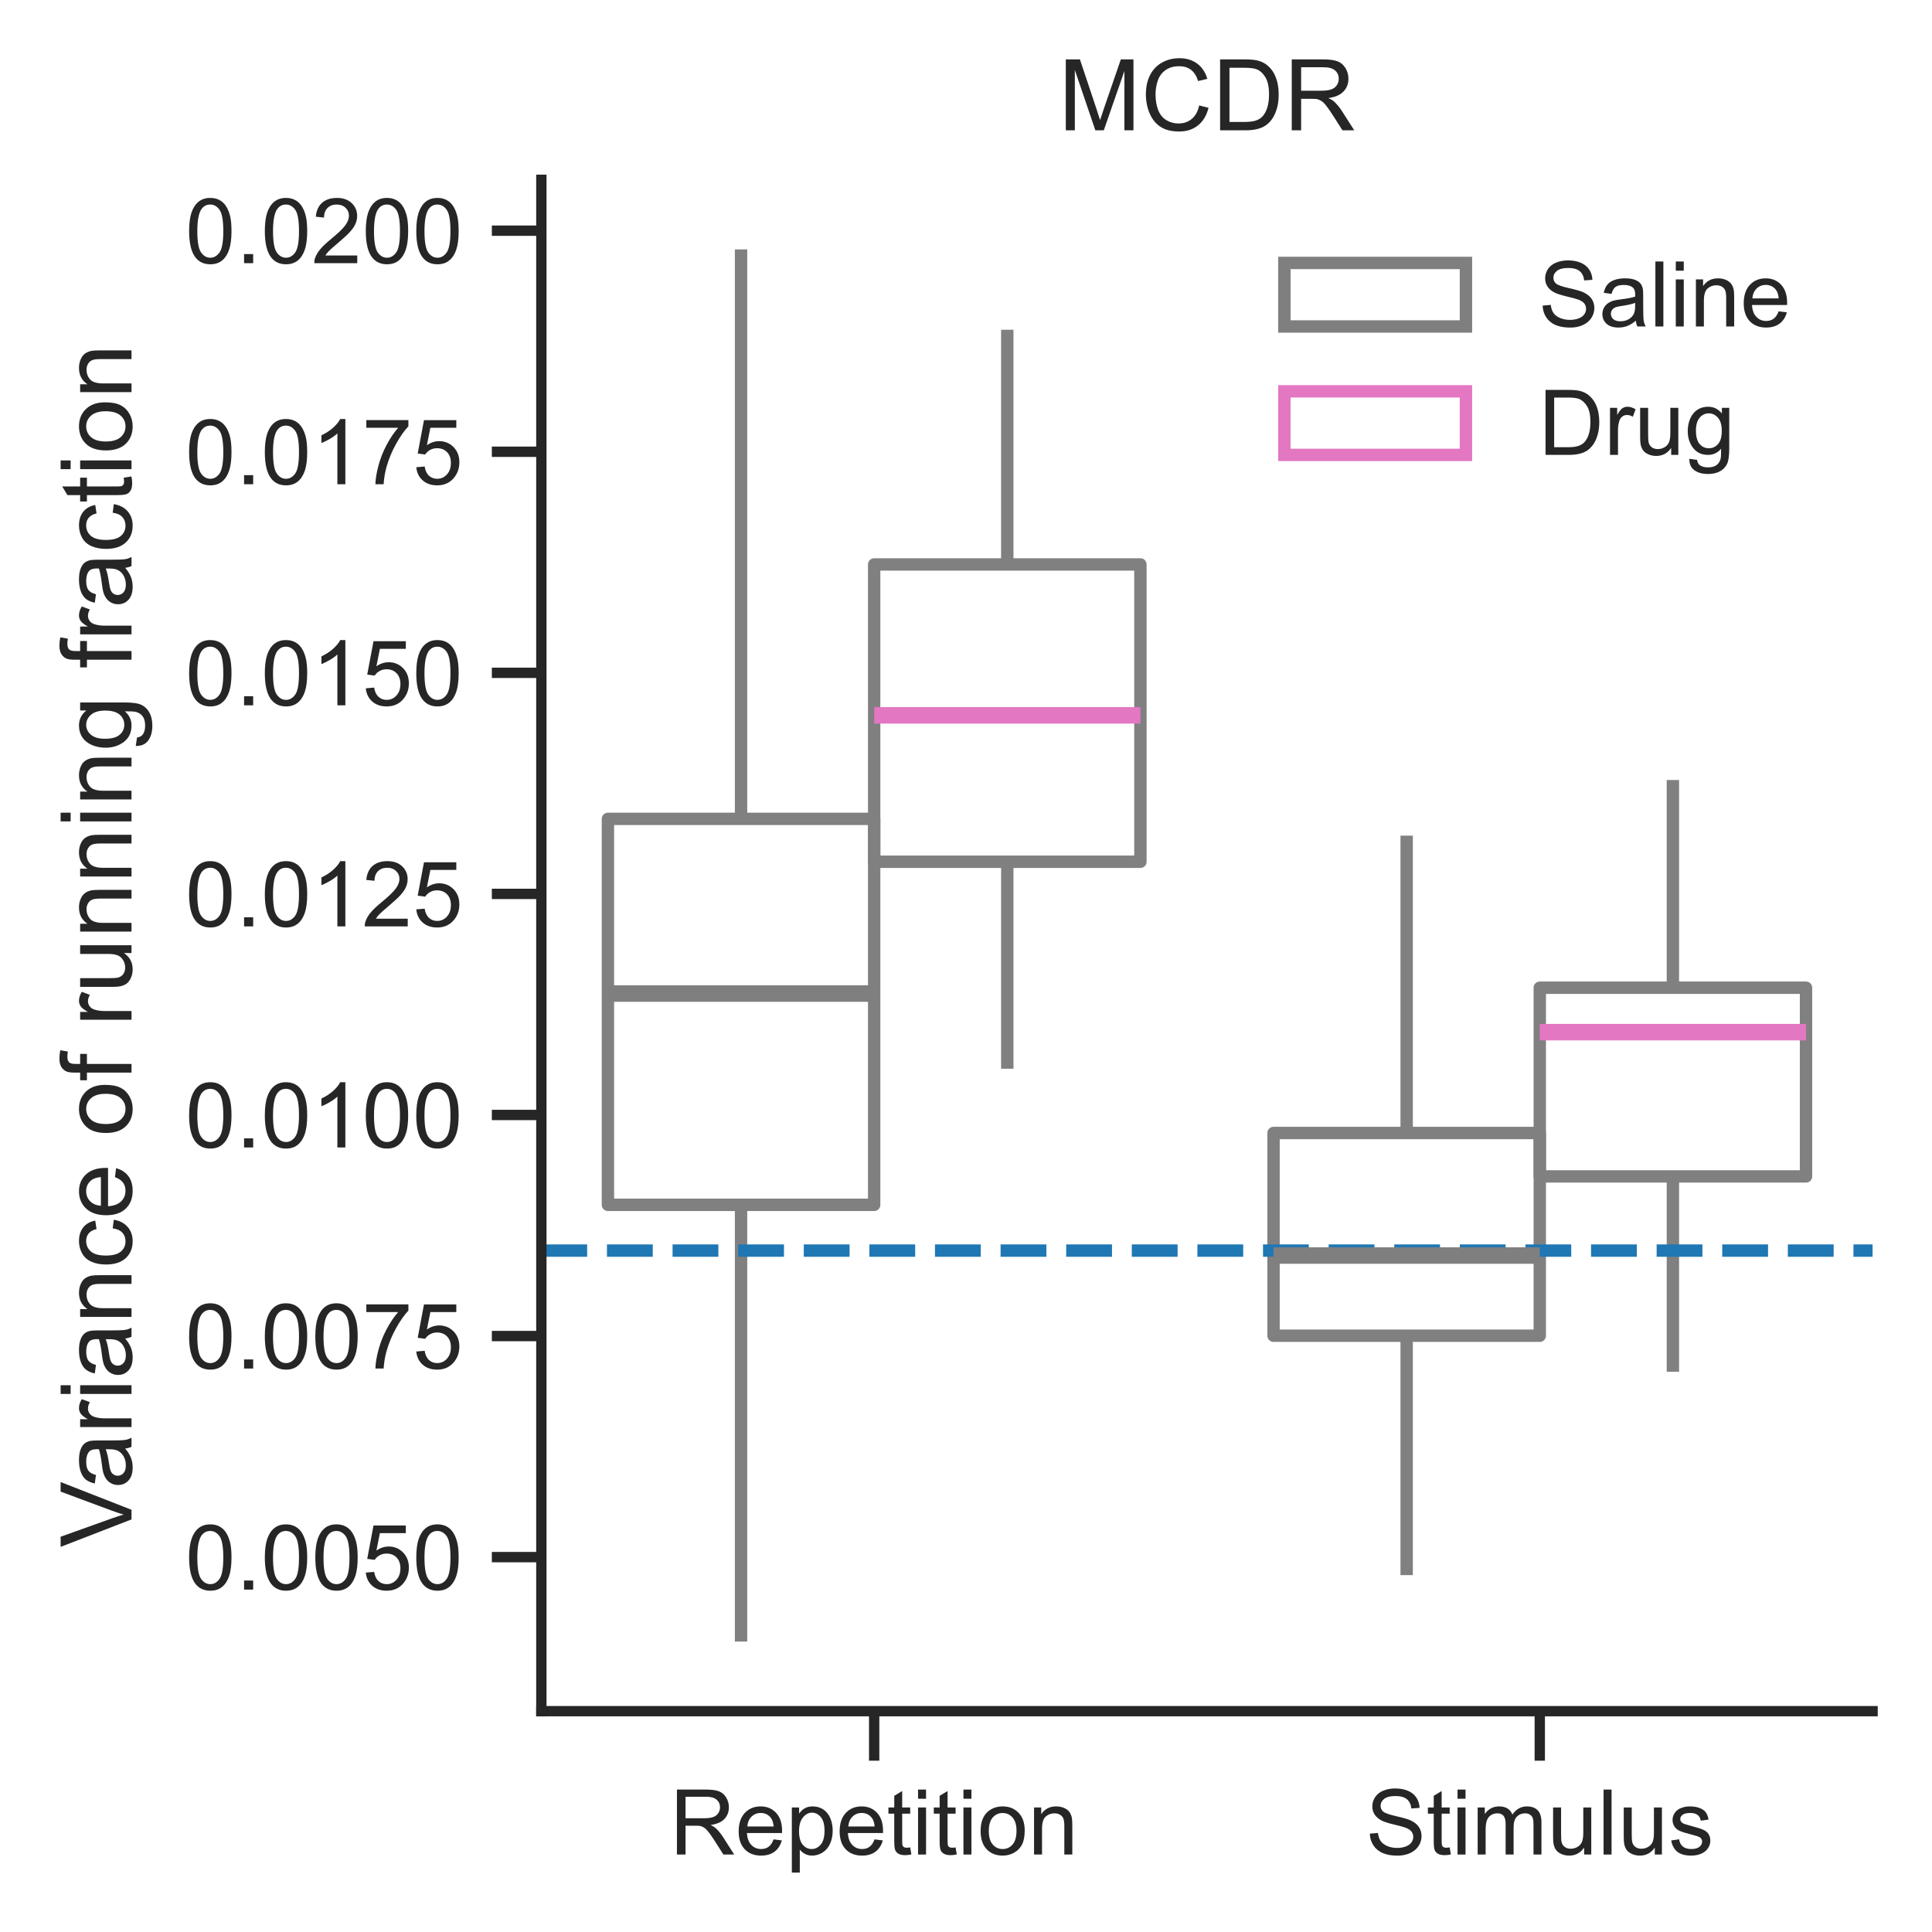
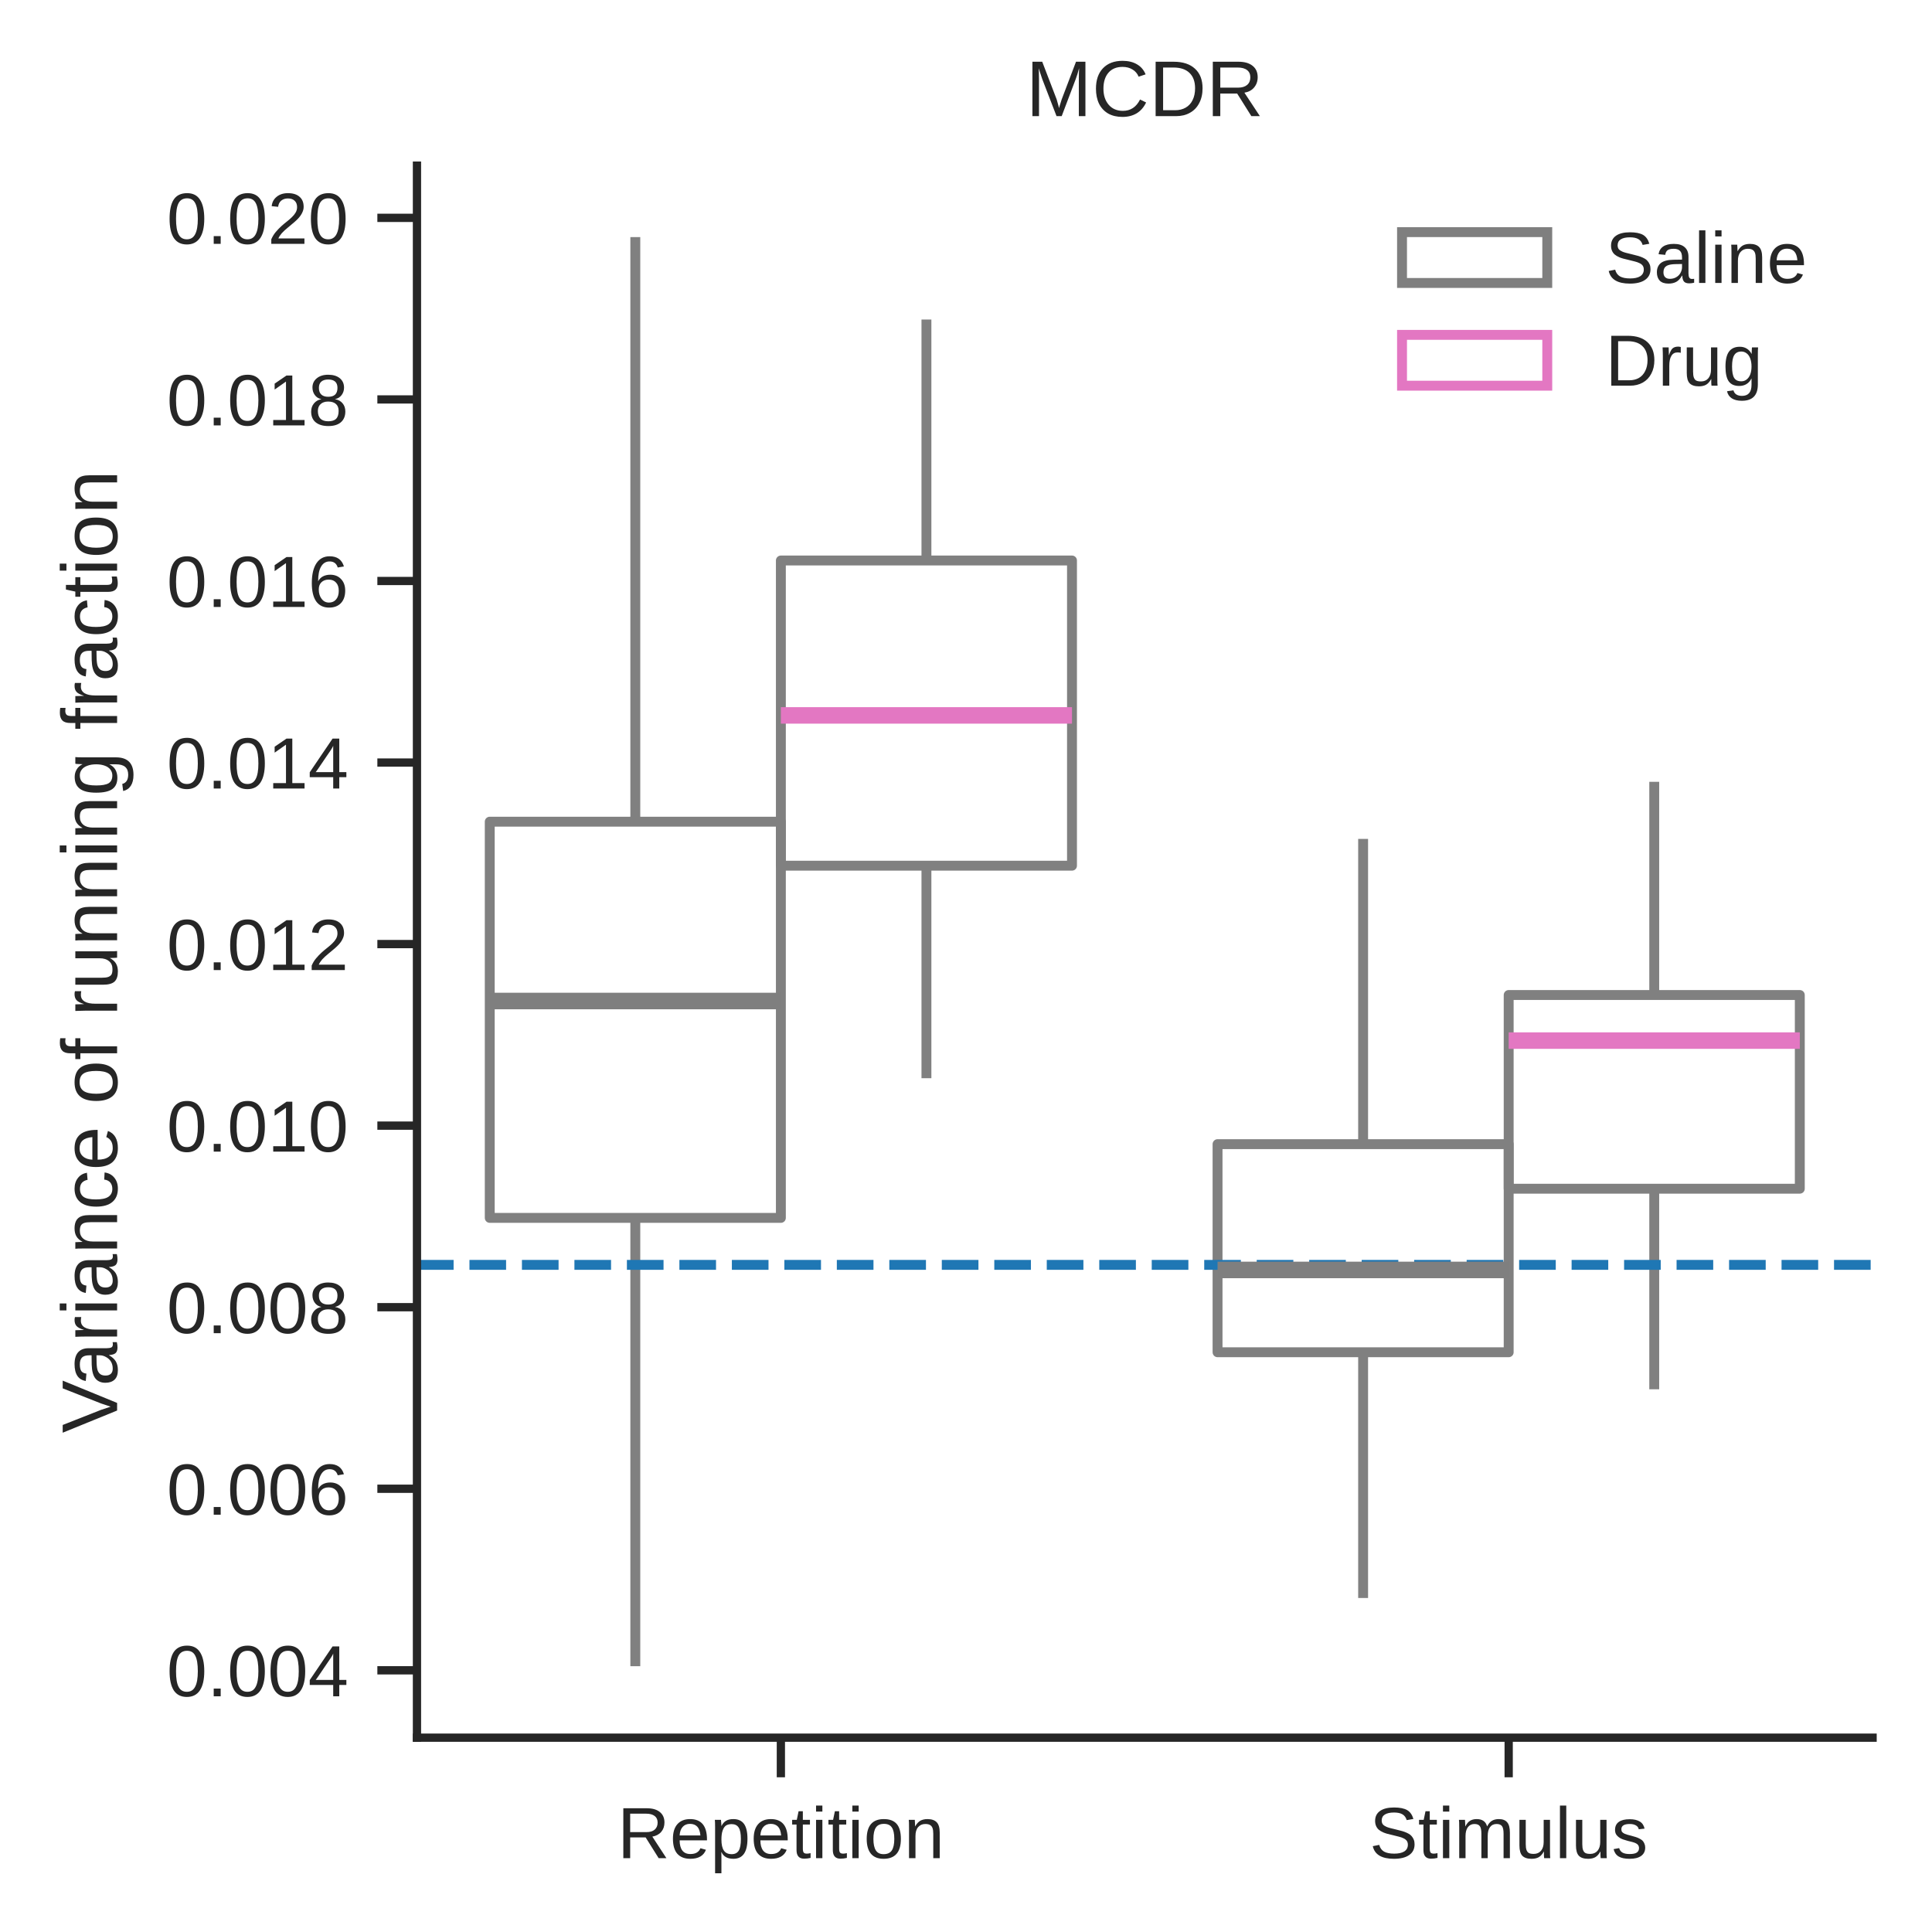
<svg xmlns="http://www.w3.org/2000/svg" xmlns:xlink="http://www.w3.org/1999/xlink" width="234.12pt" height="234.12pt" viewBox="0 0 234.12 234.12" version="1.1">
  <defs>
    <style type="text/css">*{stroke-linejoin: round; stroke-linecap: butt}</style>
  </defs>
  <g id="figure_1">
    <g id="patch_1">
      <path d="M 0 234.12  L 234.12 234.12  L 234.12 0  L 0 0  z " style="fill: #ffffff" />
    </g>
    <g id="axes_1">
      <g id="patch_2">
-         <path d="M 65.602 207.36  L 226.92 207.36  L 226.92 21.789  L 65.602 21.789  z " style="fill: #ffffff" />
+         <path d="M 50.528 210.572  L 226.92 210.572  L 226.92 20.072  L 50.528 20.072  z " style="fill: #ffffff" />
      </g>
      <g id="matplotlib.axis_1">
        <g id="xtick_1">
          <g id="line2d_1">
            <defs>
-               <path id="m20fe735efd" d="M 0 0  L 0 6  " style="stroke: #262626; stroke-width: 1.25" />
+               <path id="m9f6473024c" d="M 0 0  L 0 4.8  " style="stroke: #262626" />
            </defs>
            <g>
-               <use xlink:href="#m20fe735efd" x="105.932" y="207.36" style="fill: #262626; stroke: #262626; stroke-width: 1.25" />
+               <use xlink:href="#m9f6473024c" x="94.626" y="210.572" style="fill: #262626; stroke: #262626" />
            </g>
          </g>
          <g id="text_1">
-             <g style="fill: #262626" transform="translate(81.16703 224.7333) scale(0.11 -0.11)">
-               <defs>
-                 <path id="ArialMT-52" d="M 503 0  L 503 4581  L 2534 4581  Q 3147 4581 3465 4457  Q 3784 4334 3975 4021  Q 4166 3709 4166 3331  Q 4166 2844 3850 2509  Q 3534 2175 2875 2084  Q 3116 1969 3241 1856  Q 3506 1613 3744 1247  L 4541 0  L 3778 0  L 3172 953  Q 2906 1366 2734 1584  Q 2563 1803 2427 1890  Q 2291 1978 2150 2013  Q 2047 2034 1813 2034  L 1109 2034  L 1109 0  L 503 0  z M 1109 2559  L 2413 2559  Q 2828 2559 3062 2645  Q 3297 2731 3419 2920  Q 3541 3109 3541 3331  Q 3541 3656 3305 3865  Q 3069 4075 2559 4075  L 1109 4075  L 1109 2559  z " transform="scale(0.015625)" />
-                 <path id="ArialMT-65" d="M 2694 1069  L 3275 997  Q 3138 488 2766 206  Q 2394 -75 1816 -75  Q 1088 -75 661 373  Q 234 822 234 1631  Q 234 2469 665 2931  Q 1097 3394 1784 3394  Q 2450 3394 2872 2941  Q 3294 2488 3294 1666  Q 3294 1616 3291 1516  L 816 1516  Q 847 969 1125 678  Q 1403 388 1819 388  Q 2128 388 2347 550  Q 2566 713 2694 1069  z M 847 1978  L 2700 1978  Q 2663 2397 2488 2606  Q 2219 2931 1791 2931  Q 1403 2931 1139 2672  Q 875 2413 847 1978  z " transform="scale(0.015625)" />
-                 <path id="ArialMT-70" d="M 422 -1272  L 422 3319  L 934 3319  L 934 2888  Q 1116 3141 1344 3267  Q 1572 3394 1897 3394  Q 2322 3394 2647 3175  Q 2972 2956 3137 2557  Q 3303 2159 3303 1684  Q 3303 1175 3120 767  Q 2938 359 2589 142  Q 2241 -75 1856 -75  Q 1575 -75 1351 44  Q 1128 163 984 344  L 984 -1272  L 422 -1272  z M 931 1641  Q 931 1000 1190 694  Q 1450 388 1819 388  Q 2194 388 2461 705  Q 2728 1022 2728 1688  Q 2728 2322 2467 2637  Q 2206 2953 1844 2953  Q 1484 2953 1207 2617  Q 931 2281 931 1641  z " transform="scale(0.015625)" />
-                 <path id="ArialMT-74" d="M 1650 503  L 1731 6  Q 1494 -44 1306 -44  Q 1000 -44 831 53  Q 663 150 594 308  Q 525 466 525 972  L 525 2881  L 113 2881  L 113 3319  L 525 3319  L 525 4141  L 1084 4478  L 1084 3319  L 1650 3319  L 1650 2881  L 1084 2881  L 1084 941  Q 1084 700 1114 631  Q 1144 563 1211 522  Q 1278 481 1403 481  Q 1497 481 1650 503  z " transform="scale(0.015625)" />
-                 <path id="ArialMT-69" d="M 425 3934  L 425 4581  L 988 4581  L 988 3934  L 425 3934  z M 425 0  L 425 3319  L 988 3319  L 988 0  L 425 0  z " transform="scale(0.015625)" />
-                 <path id="ArialMT-6f" d="M 213 1659  Q 213 2581 725 3025  Q 1153 3394 1769 3394  Q 2453 3394 2887 2945  Q 3322 2497 3322 1706  Q 3322 1066 3130 698  Q 2938 331 2570 128  Q 2203 -75 1769 -75  Q 1072 -75 642 372  Q 213 819 213 1659  z M 791 1659  Q 791 1022 1069 705  Q 1347 388 1769 388  Q 2188 388 2466 706  Q 2744 1025 2744 1678  Q 2744 2294 2464 2611  Q 2184 2928 1769 2928  Q 1347 2928 1069 2612  Q 791 2297 791 1659  z " transform="scale(0.015625)" />
-                 <path id="ArialMT-6e" d="M 422 0  L 422 3319  L 928 3319  L 928 2847  Q 1294 3394 1984 3394  Q 2284 3394 2536 3286  Q 2788 3178 2913 3003  Q 3038 2828 3088 2588  Q 3119 2431 3119 2041  L 3119 0  L 2556 0  L 2556 2019  Q 2556 2363 2490 2533  Q 2425 2703 2258 2804  Q 2091 2906 1866 2906  Q 1506 2906 1245 2678  Q 984 2450 984 1813  L 984 0  L 422 0  z " transform="scale(0.015625)" />
-               </defs>
-               <use xlink:href="#ArialMT-52" />
-               <use xlink:href="#ArialMT-65" transform="translate(72.2168 0)" />
-               <use xlink:href="#ArialMT-70" transform="translate(127.832 0)" />
-               <use xlink:href="#ArialMT-65" transform="translate(183.4473 0)" />
-               <use xlink:href="#ArialMT-74" transform="translate(239.0625 0)" />
-               <use xlink:href="#ArialMT-69" transform="translate(266.8457 0)" />
-               <use xlink:href="#ArialMT-74" transform="translate(289.0625 0)" />
-               <use xlink:href="#ArialMT-69" transform="translate(316.8457 0)" />
-               <use xlink:href="#ArialMT-6f" transform="translate(339.0625 0)" />
-               <use xlink:href="#ArialMT-6e" transform="translate(394.6777 0)" />
-             </g>
+             <text style="font-size: 8.8px; font-family: 'Arial', 'DejaVu Sans', 'Liberation Sans', 'Bitstream Vera Sans', sans-serif; text-anchor: middle; fill: #262626" x="94.626" y="225.171" transform="rotate(-0 94.62607 225.1705)">Repetition</text>
          </g>
        </g>
        <g id="xtick_2">
          <g id="line2d_2">
            <g>
-               <use xlink:href="#m20fe735efd" x="186.59" y="207.36" style="fill: #262626; stroke: #262626; stroke-width: 1.25" />
+               <use xlink:href="#m9f6473024c" x="182.822" y="210.572" style="fill: #262626; stroke: #262626" />
            </g>
          </g>
          <g id="text_2">
-             <g style="fill: #262626" transform="translate(165.5012 224.7333) scale(0.11 -0.11)">
-               <defs>
-                 <path id="ArialMT-53" d="M 288 1472  L 859 1522  Q 900 1178 1048 958  Q 1197 738 1509 602  Q 1822 466 2213 466  Q 2559 466 2825 569  Q 3091 672 3220 851  Q 3350 1031 3350 1244  Q 3350 1459 3225 1620  Q 3100 1781 2813 1891  Q 2628 1963 1997 2114  Q 1366 2266 1113 2400  Q 784 2572 623 2826  Q 463 3081 463 3397  Q 463 3744 659 4045  Q 856 4347 1234 4503  Q 1613 4659 2075 4659  Q 2584 4659 2973 4495  Q 3363 4331 3572 4012  Q 3781 3694 3797 3291  L 3216 3247  Q 3169 3681 2898 3903  Q 2628 4125 2100 4125  Q 1550 4125 1298 3923  Q 1047 3722 1047 3438  Q 1047 3191 1225 3031  Q 1400 2872 2139 2705  Q 2878 2538 3153 2413  Q 3553 2228 3743 1945  Q 3934 1663 3934 1294  Q 3934 928 3725 604  Q 3516 281 3123 101  Q 2731 -78 2241 -78  Q 1619 -78 1198 103  Q 778 284 539 648  Q 300 1013 288 1472  z " transform="scale(0.015625)" />
-                 <path id="ArialMT-6d" d="M 422 0  L 422 3319  L 925 3319  L 925 2853  Q 1081 3097 1340 3245  Q 1600 3394 1931 3394  Q 2300 3394 2536 3241  Q 2772 3088 2869 2813  Q 3263 3394 3894 3394  Q 4388 3394 4653 3120  Q 4919 2847 4919 2278  L 4919 0  L 4359 0  L 4359 2091  Q 4359 2428 4304 2576  Q 4250 2725 4106 2815  Q 3963 2906 3769 2906  Q 3419 2906 3187 2673  Q 2956 2441 2956 1928  L 2956 0  L 2394 0  L 2394 2156  Q 2394 2531 2256 2718  Q 2119 2906 1806 2906  Q 1569 2906 1367 2781  Q 1166 2656 1075 2415  Q 984 2175 984 1722  L 984 0  L 422 0  z " transform="scale(0.015625)" />
-                 <path id="ArialMT-75" d="M 2597 0  L 2597 488  Q 2209 -75 1544 -75  Q 1250 -75 995 37  Q 741 150 617 320  Q 494 491 444 738  Q 409 903 409 1263  L 409 3319  L 972 3319  L 972 1478  Q 972 1038 1006 884  Q 1059 663 1231 536  Q 1403 409 1656 409  Q 1909 409 2131 539  Q 2353 669 2445 892  Q 2538 1116 2538 1541  L 2538 3319  L 3100 3319  L 3100 0  L 2597 0  z " transform="scale(0.015625)" />
-                 <path id="ArialMT-6c" d="M 409 0  L 409 4581  L 972 4581  L 972 0  L 409 0  z " transform="scale(0.015625)" />
-                 <path id="ArialMT-73" d="M 197 991  L 753 1078  Q 800 744 1014 566  Q 1228 388 1613 388  Q 2000 388 2187 545  Q 2375 703 2375 916  Q 2375 1106 2209 1216  Q 2094 1291 1634 1406  Q 1016 1563 777 1677  Q 538 1791 414 1992  Q 291 2194 291 2438  Q 291 2659 392 2848  Q 494 3038 669 3163  Q 800 3259 1026 3326  Q 1253 3394 1513 3394  Q 1903 3394 2198 3281  Q 2494 3169 2634 2976  Q 2775 2784 2828 2463  L 2278 2388  Q 2241 2644 2061 2787  Q 1881 2931 1553 2931  Q 1166 2931 1000 2803  Q 834 2675 834 2503  Q 834 2394 903 2306  Q 972 2216 1119 2156  Q 1203 2125 1616 2013  Q 2213 1853 2448 1751  Q 2684 1650 2818 1456  Q 2953 1263 2953 975  Q 2953 694 2789 445  Q 2625 197 2315 61  Q 2006 -75 1616 -75  Q 969 -75 630 194  Q 291 463 197 991  z " transform="scale(0.015625)" />
-               </defs>
-               <use xlink:href="#ArialMT-53" />
-               <use xlink:href="#ArialMT-74" transform="translate(66.69922 0)" />
-               <use xlink:href="#ArialMT-69" transform="translate(94.48242 0)" />
-               <use xlink:href="#ArialMT-6d" transform="translate(116.6992 0)" />
-               <use xlink:href="#ArialMT-75" transform="translate(200 0)" />
-               <use xlink:href="#ArialMT-6c" transform="translate(255.6152 0)" />
-               <use xlink:href="#ArialMT-75" transform="translate(277.832 0)" />
-               <use xlink:href="#ArialMT-73" transform="translate(333.4473 0)" />
-             </g>
+             <text style="font-size: 8.8px; font-family: 'Arial', 'DejaVu Sans', 'Liberation Sans', 'Bitstream Vera Sans', sans-serif; text-anchor: middle; fill: #262626" x="182.822" y="225.171" transform="rotate(-0 182.8217 225.1705)">Stimulus</text>
          </g>
        </g>
      </g>
      <g id="matplotlib.axis_2">
        <g id="ytick_1">
          <g id="line2d_3">
            <defs>
-               <path id="m8b9111a5e8" d="M 0 0  L -6 0  " style="stroke: #262626; stroke-width: 1.25" />
+               <path id="mbbd46aebb3" d="M 0 0  L -4.8 0  " style="stroke: #262626" />
            </defs>
            <g>
-               <use xlink:href="#m8b9111a5e8" x="65.602" y="188.692" style="fill: #262626; stroke: #262626; stroke-width: 1.25" />
+               <use xlink:href="#mbbd46aebb3" x="50.528" y="202.408" style="fill: #262626; stroke: #262626" />
            </g>
          </g>
          <g id="text_3">
-             <g style="fill: #262626" transform="translate(22.46125 192.6284) scale(0.11 -0.11)">
-               <defs>
-                 <path id="ArialMT-30" d="M 266 2259  Q 266 3072 433 3567  Q 600 4063 929 4331  Q 1259 4600 1759 4600  Q 2128 4600 2406 4451  Q 2684 4303 2865 4023  Q 3047 3744 3150 3342  Q 3253 2941 3253 2259  Q 3253 1453 3087 958  Q 2922 463 2592 192  Q 2263 -78 1759 -78  Q 1097 -78 719 397  Q 266 969 266 2259  z M 844 2259  Q 844 1131 1108 757  Q 1372 384 1759 384  Q 2147 384 2411 759  Q 2675 1134 2675 2259  Q 2675 3391 2411 3762  Q 2147 4134 1753 4134  Q 1366 4134 1134 3806  Q 844 3388 844 2259  z " transform="scale(0.015625)" />
-                 <path id="ArialMT-2e" d="M 581 0  L 581 641  L 1222 641  L 1222 0  L 581 0  z " transform="scale(0.015625)" />
-                 <path id="ArialMT-35" d="M 266 1200  L 856 1250  Q 922 819 1161 601  Q 1400 384 1738 384  Q 2144 384 2425 690  Q 2706 997 2706 1503  Q 2706 1984 2436 2262  Q 2166 2541 1728 2541  Q 1456 2541 1237 2417  Q 1019 2294 894 2097  L 366 2166  L 809 4519  L 3088 4519  L 3088 3981  L 1259 3981  L 1013 2750  Q 1425 3038 1878 3038  Q 2478 3038 2890 2622  Q 3303 2206 3303 1553  Q 3303 931 2941 478  Q 2500 -78 1738 -78  Q 1113 -78 717 272  Q 322 622 266 1200  z " transform="scale(0.015625)" />
-               </defs>
-               <use xlink:href="#ArialMT-30" />
-               <use xlink:href="#ArialMT-2e" transform="translate(55.61523 0)" />
-               <use xlink:href="#ArialMT-30" transform="translate(83.39844 0)" />
-               <use xlink:href="#ArialMT-30" transform="translate(139.0137 0)" />
-               <use xlink:href="#ArialMT-35" transform="translate(194.6289 0)" />
-               <use xlink:href="#ArialMT-30" transform="translate(250.2441 0)" />
-             </g>
+             <text style="font-size: 8.8px; font-family: 'Arial', 'DejaVu Sans', 'Liberation Sans', 'Bitstream Vera Sans', sans-serif; text-anchor: end; fill: #262626" x="42.228" y="205.558" transform="rotate(-0 42.22825 205.5576)">0.004</text>
          </g>
        </g>
        <g id="ytick_2">
          <g id="line2d_4">
            <g>
-               <use xlink:href="#m8b9111a5e8" x="65.602" y="161.902" style="fill: #262626; stroke: #262626; stroke-width: 1.25" />
+               <use xlink:href="#mbbd46aebb3" x="50.528" y="180.407" style="fill: #262626; stroke: #262626" />
            </g>
          </g>
          <g id="text_4">
-             <g style="fill: #262626" transform="translate(22.46125 165.8388) scale(0.11 -0.11)">
-               <defs>
-                 <path id="ArialMT-37" d="M 303 3981  L 303 4522  L 3269 4522  L 3269 4084  Q 2831 3619 2401 2847  Q 1972 2075 1738 1259  Q 1569 684 1522 0  L 944 0  Q 953 541 1156 1306  Q 1359 2072 1739 2783  Q 2119 3494 2547 3981  L 303 3981  z " transform="scale(0.015625)" />
-               </defs>
-               <use xlink:href="#ArialMT-30" />
-               <use xlink:href="#ArialMT-2e" transform="translate(55.61523 0)" />
-               <use xlink:href="#ArialMT-30" transform="translate(83.39844 0)" />
-               <use xlink:href="#ArialMT-30" transform="translate(139.0137 0)" />
-               <use xlink:href="#ArialMT-37" transform="translate(194.6289 0)" />
-               <use xlink:href="#ArialMT-35" transform="translate(250.2441 0)" />
-             </g>
+             <text style="font-size: 8.8px; font-family: 'Arial', 'DejaVu Sans', 'Liberation Sans', 'Bitstream Vera Sans', sans-serif; text-anchor: end; fill: #262626" x="42.228" y="183.557" transform="rotate(-0 42.22825 183.5566)">0.006</text>
          </g>
        </g>
        <g id="ytick_3">
          <g id="line2d_5">
            <g>
-               <use xlink:href="#m8b9111a5e8" x="65.602" y="135.112" style="fill: #262626; stroke: #262626; stroke-width: 1.25" />
+               <use xlink:href="#mbbd46aebb3" x="50.528" y="158.406" style="fill: #262626; stroke: #262626" />
            </g>
          </g>
          <g id="text_5">
-             <g style="fill: #262626" transform="translate(22.46125 139.0492) scale(0.11 -0.11)">
-               <defs>
-                 <path id="ArialMT-31" d="M 2384 0  L 1822 0  L 1822 3584  Q 1619 3391 1289 3197  Q 959 3003 697 2906  L 697 3450  Q 1169 3672 1522 3987  Q 1875 4303 2022 4600  L 2384 4600  L 2384 0  z " transform="scale(0.015625)" />
-               </defs>
-               <use xlink:href="#ArialMT-30" />
-               <use xlink:href="#ArialMT-2e" transform="translate(55.61523 0)" />
-               <use xlink:href="#ArialMT-30" transform="translate(83.39844 0)" />
-               <use xlink:href="#ArialMT-31" transform="translate(139.0137 0)" />
-               <use xlink:href="#ArialMT-30" transform="translate(194.6289 0)" />
-               <use xlink:href="#ArialMT-30" transform="translate(250.2441 0)" />
-             </g>
+             <text style="font-size: 8.8px; font-family: 'Arial', 'DejaVu Sans', 'Liberation Sans', 'Bitstream Vera Sans', sans-serif; text-anchor: end; fill: #262626" x="42.228" y="161.556" transform="rotate(-0 42.22825 161.5555)">0.008</text>
          </g>
        </g>
        <g id="ytick_4">
          <g id="line2d_6">
            <g>
-               <use xlink:href="#m8b9111a5e8" x="65.602" y="108.323" style="fill: #262626; stroke: #262626; stroke-width: 1.25" />
+               <use xlink:href="#mbbd46aebb3" x="50.528" y="136.405" style="fill: #262626; stroke: #262626" />
            </g>
          </g>
          <g id="text_6">
-             <g style="fill: #262626" transform="translate(22.46125 112.2596) scale(0.11 -0.11)">
-               <defs>
-                 <path id="ArialMT-32" d="M 3222 541  L 3222 0  L 194 0  Q 188 203 259 391  Q 375 700 629 1000  Q 884 1300 1366 1694  Q 2113 2306 2375 2664  Q 2638 3022 2638 3341  Q 2638 3675 2398 3904  Q 2159 4134 1775 4134  Q 1369 4134 1125 3890  Q 881 3647 878 3216  L 300 3275  Q 359 3922 746 4261  Q 1134 4600 1788 4600  Q 2447 4600 2831 4234  Q 3216 3869 3216 3328  Q 3216 3053 3103 2787  Q 2991 2522 2730 2228  Q 2469 1934 1863 1422  Q 1356 997 1212 845  Q 1069 694 975 541  L 3222 541  z " transform="scale(0.015625)" />
-               </defs>
-               <use xlink:href="#ArialMT-30" />
-               <use xlink:href="#ArialMT-2e" transform="translate(55.61523 0)" />
-               <use xlink:href="#ArialMT-30" transform="translate(83.39844 0)" />
-               <use xlink:href="#ArialMT-31" transform="translate(139.0137 0)" />
-               <use xlink:href="#ArialMT-32" transform="translate(194.6289 0)" />
-               <use xlink:href="#ArialMT-35" transform="translate(250.2441 0)" />
-             </g>
+             <text style="font-size: 8.8px; font-family: 'Arial', 'DejaVu Sans', 'Liberation Sans', 'Bitstream Vera Sans', sans-serif; text-anchor: end; fill: #262626" x="42.228" y="139.555" transform="rotate(-0 42.22825 139.5545)">0.010</text>
          </g>
        </g>
        <g id="ytick_5">
          <g id="line2d_7">
            <g>
-               <use xlink:href="#m8b9111a5e8" x="65.602" y="81.533" style="fill: #262626; stroke: #262626; stroke-width: 1.25" />
+               <use xlink:href="#mbbd46aebb3" x="50.528" y="114.404" style="fill: #262626; stroke: #262626" />
            </g>
          </g>
          <g id="text_7">
-             <g style="fill: #262626" transform="translate(22.46125 85.47006) scale(0.11 -0.11)">
-               <use xlink:href="#ArialMT-30" />
-               <use xlink:href="#ArialMT-2e" transform="translate(55.61523 0)" />
-               <use xlink:href="#ArialMT-30" transform="translate(83.39844 0)" />
-               <use xlink:href="#ArialMT-31" transform="translate(139.0137 0)" />
-               <use xlink:href="#ArialMT-35" transform="translate(194.6289 0)" />
-               <use xlink:href="#ArialMT-30" transform="translate(250.2441 0)" />
-             </g>
+             <text style="font-size: 8.8px; font-family: 'Arial', 'DejaVu Sans', 'Liberation Sans', 'Bitstream Vera Sans', sans-serif; text-anchor: end; fill: #262626" x="42.228" y="117.554" transform="rotate(-0 42.22825 117.5535)">0.012</text>
          </g>
        </g>
        <g id="ytick_6">
          <g id="line2d_8">
            <g>
-               <use xlink:href="#m8b9111a5e8" x="65.602" y="54.744" style="fill: #262626; stroke: #262626; stroke-width: 1.25" />
+               <use xlink:href="#mbbd46aebb3" x="50.528" y="92.403" style="fill: #262626; stroke: #262626" />
            </g>
          </g>
          <g id="text_8">
-             <g style="fill: #262626" transform="translate(22.46125 58.68047) scale(0.11 -0.11)">
-               <use xlink:href="#ArialMT-30" />
-               <use xlink:href="#ArialMT-2e" transform="translate(55.61523 0)" />
-               <use xlink:href="#ArialMT-30" transform="translate(83.39844 0)" />
-               <use xlink:href="#ArialMT-31" transform="translate(139.0137 0)" />
-               <use xlink:href="#ArialMT-37" transform="translate(194.6289 0)" />
-               <use xlink:href="#ArialMT-35" transform="translate(250.2441 0)" />
-             </g>
+             <text style="font-size: 8.8px; font-family: 'Arial', 'DejaVu Sans', 'Liberation Sans', 'Bitstream Vera Sans', sans-serif; text-anchor: end; fill: #262626" x="42.228" y="95.552" transform="rotate(-0 42.22825 95.55248)">0.014</text>
          </g>
        </g>
        <g id="ytick_7">
          <g id="line2d_9">
            <g>
-               <use xlink:href="#m8b9111a5e8" x="65.602" y="27.954" style="fill: #262626; stroke: #262626; stroke-width: 1.25" />
+               <use xlink:href="#mbbd46aebb3" x="50.528" y="70.402" style="fill: #262626; stroke: #262626" />
            </g>
          </g>
          <g id="text_9">
-             <g style="fill: #262626" transform="translate(22.46125 31.89089) scale(0.11 -0.11)">
-               <use xlink:href="#ArialMT-30" />
-               <use xlink:href="#ArialMT-2e" transform="translate(55.61523 0)" />
-               <use xlink:href="#ArialMT-30" transform="translate(83.39844 0)" />
-               <use xlink:href="#ArialMT-32" transform="translate(139.0137 0)" />
-               <use xlink:href="#ArialMT-30" transform="translate(194.6289 0)" />
-               <use xlink:href="#ArialMT-30" transform="translate(250.2441 0)" />
-             </g>
-           </g>
-         </g>
-         <g id="text_10">
-           <g style="fill: #262626" transform="translate(15.93562 187.5036) rotate(-90) scale(0.12 -0.12)">
-             <defs>
-               <path id="ArialMT-56" d="M 1803 0  L 28 4581  L 684 4581  L 1875 1253  Q 2019 853 2116 503  Q 2222 878 2363 1253  L 3600 4581  L 4219 4581  L 2425 0  L 1803 0  z " transform="scale(0.015625)" />
-               <path id="ArialMT-61" d="M 2588 409  Q 2275 144 1986 34  Q 1697 -75 1366 -75  Q 819 -75 525 192  Q 231 459 231 875  Q 231 1119 342 1320  Q 453 1522 633 1644  Q 813 1766 1038 1828  Q 1203 1872 1538 1913  Q 2219 1994 2541 2106  Q 2544 2222 2544 2253  Q 2544 2597 2384 2738  Q 2169 2928 1744 2928  Q 1347 2928 1158 2789  Q 969 2650 878 2297  L 328 2372  Q 403 2725 575 2942  Q 747 3159 1072 3276  Q 1397 3394 1825 3394  Q 2250 3394 2515 3294  Q 2781 3194 2906 3042  Q 3031 2891 3081 2659  Q 3109 2516 3109 2141  L 3109 1391  Q 3109 606 3145 398  Q 3181 191 3288 0  L 2700 0  Q 2613 175 2588 409  z M 2541 1666  Q 2234 1541 1622 1453  Q 1275 1403 1131 1340  Q 988 1278 909 1158  Q 831 1038 831 891  Q 831 666 1001 516  Q 1172 366 1500 366  Q 1825 366 2078 508  Q 2331 650 2450 897  Q 2541 1088 2541 1459  L 2541 1666  z " transform="scale(0.015625)" />
-               <path id="ArialMT-72" d="M 416 0  L 416 3319  L 922 3319  L 922 2816  Q 1116 3169 1280 3281  Q 1444 3394 1641 3394  Q 1925 3394 2219 3213  L 2025 2691  Q 1819 2813 1613 2813  Q 1428 2813 1281 2702  Q 1134 2591 1072 2394  Q 978 2094 978 1738  L 978 0  L 416 0  z " transform="scale(0.015625)" />
-               <path id="ArialMT-63" d="M 2588 1216  L 3141 1144  Q 3050 572 2676 248  Q 2303 -75 1759 -75  Q 1078 -75 664 370  Q 250 816 250 1647  Q 250 2184 428 2587  Q 606 2991 970 3192  Q 1334 3394 1763 3394  Q 2303 3394 2647 3120  Q 2991 2847 3088 2344  L 2541 2259  Q 2463 2594 2264 2762  Q 2066 2931 1784 2931  Q 1359 2931 1093 2626  Q 828 2322 828 1663  Q 828 994 1084 691  Q 1341 388 1753 388  Q 2084 388 2306 591  Q 2528 794 2588 1216  z " transform="scale(0.015625)" />
-               <path id="ArialMT-20" transform="scale(0.015625)" />
-               <path id="ArialMT-66" d="M 556 0  L 556 2881  L 59 2881  L 59 3319  L 556 3319  L 556 3672  Q 556 4006 616 4169  Q 697 4388 901 4523  Q 1106 4659 1475 4659  Q 1713 4659 2000 4603  L 1916 4113  Q 1741 4144 1584 4144  Q 1328 4144 1222 4034  Q 1116 3925 1116 3625  L 1116 3319  L 1763 3319  L 1763 2881  L 1116 2881  L 1116 0  L 556 0  z " transform="scale(0.015625)" />
-               <path id="ArialMT-67" d="M 319 -275  L 866 -356  Q 900 -609 1056 -725  Q 1266 -881 1628 -881  Q 2019 -881 2231 -725  Q 2444 -569 2519 -288  Q 2563 -116 2559 434  Q 2191 0 1641 0  Q 956 0 581 494  Q 206 988 206 1678  Q 206 2153 378 2554  Q 550 2956 876 3175  Q 1203 3394 1644 3394  Q 2231 3394 2613 2919  L 2613 3319  L 3131 3319  L 3131 450  Q 3131 -325 2973 -648  Q 2816 -972 2473 -1159  Q 2131 -1347 1631 -1347  Q 1038 -1347 672 -1080  Q 306 -813 319 -275  z M 784 1719  Q 784 1066 1043 766  Q 1303 466 1694 466  Q 2081 466 2343 764  Q 2606 1063 2606 1700  Q 2606 2309 2336 2618  Q 2066 2928 1684 2928  Q 1309 2928 1046 2623  Q 784 2319 784 1719  z " transform="scale(0.015625)" />
-             </defs>
-             <use xlink:href="#ArialMT-56" />
-             <use xlink:href="#ArialMT-61" transform="translate(59.32422 0)" />
-             <use xlink:href="#ArialMT-72" transform="translate(114.9395 0)" />
-             <use xlink:href="#ArialMT-69" transform="translate(148.2402 0)" />
-             <use xlink:href="#ArialMT-61" transform="translate(170.457 0)" />
-             <use xlink:href="#ArialMT-6e" transform="translate(226.0723 0)" />
-             <use xlink:href="#ArialMT-63" transform="translate(281.6875 0)" />
-             <use xlink:href="#ArialMT-65" transform="translate(331.6875 0)" />
-             <use xlink:href="#ArialMT-20" transform="translate(387.3027 0)" />
-             <use xlink:href="#ArialMT-6f" transform="translate(415.0859 0)" />
-             <use xlink:href="#ArialMT-66" transform="translate(470.7012 0)" />
-             <use xlink:href="#ArialMT-20" transform="translate(498.4844 0)" />
-             <use xlink:href="#ArialMT-72" transform="translate(526.2676 0)" />
-             <use xlink:href="#ArialMT-75" transform="translate(559.5684 0)" />
-             <use xlink:href="#ArialMT-6e" transform="translate(615.1836 0)" />
-             <use xlink:href="#ArialMT-6e" transform="translate(670.7988 0)" />
-             <use xlink:href="#ArialMT-69" transform="translate(726.4141 0)" />
-             <use xlink:href="#ArialMT-6e" transform="translate(748.6309 0)" />
-             <use xlink:href="#ArialMT-67" transform="translate(804.2461 0)" />
-             <use xlink:href="#ArialMT-20" transform="translate(859.8613 0)" />
-             <use xlink:href="#ArialMT-66" transform="translate(887.6445 0)" />
-             <use xlink:href="#ArialMT-72" transform="translate(915.4277 0)" />
-             <use xlink:href="#ArialMT-61" transform="translate(948.7285 0)" />
-             <use xlink:href="#ArialMT-63" transform="translate(1004.344 0)" />
-             <use xlink:href="#ArialMT-74" transform="translate(1054.344 0)" />
-             <use xlink:href="#ArialMT-69" transform="translate(1082.127 0)" />
-             <use xlink:href="#ArialMT-6f" transform="translate(1104.344 0)" />
-             <use xlink:href="#ArialMT-6e" transform="translate(1159.959 0)" />
-           </g>
+             <text style="font-size: 8.8px; font-family: 'Arial', 'DejaVu Sans', 'Liberation Sans', 'Bitstream Vera Sans', sans-serif; text-anchor: end; fill: #262626" x="42.228" y="73.551" transform="rotate(-0 42.22825 73.55146)">0.016</text>
+           </g>
+         </g>
+         <g id="ytick_8">
+           <g id="line2d_10">
+             <g>
+               <use xlink:href="#mbbd46aebb3" x="50.528" y="48.401" style="fill: #262626; stroke: #262626" />
+             </g>
+           </g>
+           <g id="text_10">
+             <text style="font-size: 8.8px; font-family: 'Arial', 'DejaVu Sans', 'Liberation Sans', 'Bitstream Vera Sans', sans-serif; text-anchor: end; fill: #262626" x="42.228" y="51.55" transform="rotate(-0 42.22825 51.55045)">0.018</text>
+           </g>
+         </g>
+         <g id="ytick_9">
+           <g id="line2d_11">
+             <g>
+               <use xlink:href="#mbbd46aebb3" x="50.528" y="26.4" style="fill: #262626; stroke: #262626" />
+             </g>
+           </g>
+           <g id="text_11">
+             <text style="font-size: 8.8px; font-family: 'Arial', 'DejaVu Sans', 'Liberation Sans', 'Bitstream Vera Sans', sans-serif; text-anchor: end; fill: #262626" x="42.228" y="29.549" transform="rotate(-0 42.22825 29.54943)">0.020</text>
+           </g>
+         </g>
+         <g id="text_12">
+           <text style="font-size: 9.6px; font-family: 'Arial', 'DejaVu Sans', 'Liberation Sans', 'Bitstream Vera Sans', sans-serif; text-anchor: middle; fill: #262626" x="14.188" y="115.322" transform="rotate(-90 14.1885 115.3216)">Variance of running fraction</text>
        </g>
      </g>
      <g id="patch_3">
-         <path clip-path="url(#p3572fe6b67)" style="fill: none; stroke: #7f7f7f; stroke-width: 1.5; stroke-linejoin: miter" />
+         <path clip-path="url(#p8b5ac53c1e)" style="fill: none; stroke: #7f7f7f; stroke-width: 1.2; stroke-linejoin: miter" />
      </g>
      <g id="patch_4">
-         <path clip-path="url(#p3572fe6b67)" style="fill: none; stroke: #e377c2; stroke-width: 1.5; stroke-linejoin: miter" />
-       </g>
-       <g id="line2d_10">
-         <path d="M 73.668 146.001  L 105.932 146.001  L 105.932 99.231  L 73.668 99.231  L 73.668 146.001  " clip-path="url(#p3572fe6b67)" style="fill: none; stroke: #808080; stroke-width: 1.5; stroke-linecap: round" />
-       </g>
-       <g id="line2d_11">
-         <path d="M 89.8 146.001  L 89.8 198.925  " clip-path="url(#p3572fe6b67)" style="fill: none; stroke: #808080; stroke-width: 1.5" />
+         <path clip-path="url(#p8b5ac53c1e)" style="fill: none; stroke: #e377c2; stroke-width: 1.2; stroke-linejoin: miter" />
      </g>
      <g id="line2d_12">
-         <path d="M 89.8 99.231  L 89.8 30.224  " clip-path="url(#p3572fe6b67)" style="fill: none; stroke: #808080; stroke-width: 1.5" />
+         <path d="M 59.348 147.583  L 94.626 147.583  L 94.626 99.571  L 59.348 99.571  L 59.348 147.583  " clip-path="url(#p8b5ac53c1e)" style="fill: none; stroke: #808080; stroke-width: 1.2; stroke-linecap: round" />
      </g>
      <g id="line2d_13">
-         <path d="M 154.327 161.863  L 186.59 161.863  L 186.59 137.297  L 154.327 137.297  L 154.327 161.863  " clip-path="url(#p3572fe6b67)" style="fill: none; stroke: #808080; stroke-width: 1.5; stroke-linecap: round" />
+         <path d="M 76.987 147.583  L 76.987 201.913  " clip-path="url(#p8b5ac53c1e)" style="fill: none; stroke: #808080; stroke-width: 1.2" />
      </g>
      <g id="line2d_14">
-         <path d="M 170.459 161.863  L 170.459 190.874  " clip-path="url(#p3572fe6b67)" style="fill: none; stroke: #808080; stroke-width: 1.5" />
+         <path d="M 76.987 99.571  L 76.987 28.731  " clip-path="url(#p8b5ac53c1e)" style="fill: none; stroke: #808080; stroke-width: 1.2" />
      </g>
      <g id="line2d_15">
-         <path d="M 170.459 137.297  L 170.459 101.264  " clip-path="url(#p3572fe6b67)" style="fill: none; stroke: #808080; stroke-width: 1.5" />
+         <path d="M 147.543 163.866  L 182.822 163.866  L 182.822 138.648  L 147.543 138.648  L 147.543 163.866  " clip-path="url(#p8b5ac53c1e)" style="fill: none; stroke: #808080; stroke-width: 1.2; stroke-linecap: round" />
      </g>
      <g id="line2d_16">
-         <path d="M 105.932 104.427  L 138.195 104.427  L 138.195 68.4  L 105.932 68.4  L 105.932 104.427  " clip-path="url(#p3572fe6b67)" style="fill: none; stroke: #808080; stroke-width: 1.5; stroke-linecap: round" />
+         <path d="M 165.183 163.866  L 165.183 193.648  " clip-path="url(#p8b5ac53c1e)" style="fill: none; stroke: #808080; stroke-width: 1.2" />
      </g>
      <g id="line2d_17">
-         <path d="M 122.063 104.427  L 122.063 129.512  " clip-path="url(#p3572fe6b67)" style="fill: none; stroke: #808080; stroke-width: 1.5" />
+         <path d="M 165.183 138.648  L 165.183 101.658  " clip-path="url(#p8b5ac53c1e)" style="fill: none; stroke: #808080; stroke-width: 1.2" />
      </g>
      <g id="line2d_18">
-         <path d="M 122.063 68.4  L 122.063 39.955  " clip-path="url(#p3572fe6b67)" style="fill: none; stroke: #808080; stroke-width: 1.5" />
+         <path d="M 94.626 104.904  L 129.904 104.904  L 129.904 67.921  L 94.626 67.921  L 94.626 104.904  " clip-path="url(#p8b5ac53c1e)" style="fill: none; stroke: #808080; stroke-width: 1.2; stroke-linecap: round" />
      </g>
      <g id="line2d_19">
-         <path d="M 186.59 142.557  L 218.854 142.557  L 218.854 119.692  L 186.59 119.692  L 186.59 142.557  " clip-path="url(#p3572fe6b67)" style="fill: none; stroke: #808080; stroke-width: 1.5; stroke-linecap: round" />
+         <path d="M 112.265 104.904  L 112.265 130.655  " clip-path="url(#p8b5ac53c1e)" style="fill: none; stroke: #808080; stroke-width: 1.2" />
      </g>
      <g id="line2d_20">
-         <path d="M 202.722 142.557  L 202.722 166.233  " clip-path="url(#p3572fe6b67)" style="fill: none; stroke: #808080; stroke-width: 1.5" />
+         <path d="M 112.265 67.921  L 112.265 38.719  " clip-path="url(#p8b5ac53c1e)" style="fill: none; stroke: #808080; stroke-width: 1.2" />
      </g>
      <g id="line2d_21">
-         <path d="M 202.722 119.692  L 202.722 94.524  " clip-path="url(#p3572fe6b67)" style="fill: none; stroke: #808080; stroke-width: 1.5" />
+         <path d="M 182.822 144.047  L 218.1 144.047  L 218.1 120.575  L 182.822 120.575  L 182.822 144.047  " clip-path="url(#p8b5ac53c1e)" style="fill: none; stroke: #808080; stroke-width: 1.2; stroke-linecap: round" />
      </g>
      <g id="line2d_22">
-         <path d="M 65.602 151.546  L 226.92 151.546  " clip-path="url(#p3572fe6b67)" style="fill: none; stroke-dasharray: 5.55,2.4; stroke-dashoffset: 0; stroke: #1f77b4; stroke-width: 1.5" />
+         <path d="M 200.461 144.047  L 200.461 168.353  " clip-path="url(#p8b5ac53c1e)" style="fill: none; stroke: #808080; stroke-width: 1.2" />
      </g>
      <g id="line2d_23">
-         <path d="M 73.668 120.401  L 105.932 120.401  " clip-path="url(#p3572fe6b67)" style="fill: none; stroke: #7f7f7f; stroke-width: 2" />
+         <path d="M 200.461 120.575  L 200.461 94.738  " clip-path="url(#p8b5ac53c1e)" style="fill: none; stroke: #808080; stroke-width: 1.2" />
      </g>
      <g id="line2d_24">
-         <path d="M 154.327 152.148  L 186.59 152.148  " clip-path="url(#p3572fe6b67)" style="fill: none; stroke: #7f7f7f; stroke-width: 2" />
+         <path d="M 50.528 153.275  L 226.92 153.275  " clip-path="url(#p8b5ac53c1e)" style="fill: none; stroke-dasharray: 4.44,1.92; stroke-dashoffset: 0; stroke: #1f77b4; stroke-width: 1.2" />
      </g>
      <g id="line2d_25">
-         <path d="M 105.932 86.687  L 138.195 86.687  " clip-path="url(#p3572fe6b67)" style="fill: none; stroke: #e377c2; stroke-width: 2" />
+         <path d="M 59.348 121.302  L 94.626 121.302  " clip-path="url(#p8b5ac53c1e)" style="fill: none; stroke: #7f7f7f; stroke-width: 2" />
      </g>
      <g id="line2d_26">
-         <path d="M 186.59 125.075  L 218.854 125.075  " clip-path="url(#p3572fe6b67)" style="fill: none; stroke: #e377c2; stroke-width: 2" />
+         <path d="M 147.543 153.893  L 182.822 153.893  " clip-path="url(#p8b5ac53c1e)" style="fill: none; stroke: #7f7f7f; stroke-width: 2" />
+       </g>
+       <g id="line2d_27">
+         <path d="M 94.626 86.694  L 129.904 86.694  " clip-path="url(#p8b5ac53c1e)" style="fill: none; stroke: #e377c2; stroke-width: 2" />
+       </g>
+       <g id="line2d_28">
+         <path d="M 182.822 126.101  L 218.1 126.101  " clip-path="url(#p8b5ac53c1e)" style="fill: none; stroke: #e377c2; stroke-width: 2" />
      </g>
      <g id="patch_5">
-         <path d="M 65.602 207.36  L 65.602 21.789  " style="fill: none; stroke: #262626; stroke-width: 1.25; stroke-linejoin: miter; stroke-linecap: square" />
+         <path d="M 50.528 210.572  L 50.528 20.072  " style="fill: none; stroke: #262626; stroke-linejoin: miter; stroke-linecap: square" />
      </g>
      <g id="patch_6">
-         <path d="M 65.602 207.36  L 226.92 207.36  " style="fill: none; stroke: #262626; stroke-width: 1.25; stroke-linejoin: miter; stroke-linecap: square" />
-       </g>
-       <g id="text_11">
-         <g style="fill: #262626" transform="translate(128.2637 15.78937) scale(0.12 -0.12)">
-           <defs>
-             <path id="ArialMT-4d" d="M 475 0  L 475 4581  L 1388 4581  L 2472 1338  Q 2622 884 2691 659  Q 2769 909 2934 1394  L 4031 4581  L 4847 4581  L 4847 0  L 4263 0  L 4263 3834  L 2931 0  L 2384 0  L 1059 3900  L 1059 0  L 475 0  z " transform="scale(0.015625)" />
-             <path id="ArialMT-43" d="M 3763 1606  L 4369 1453  Q 4178 706 3683 314  Q 3188 -78 2472 -78  Q 1731 -78 1267 223  Q 803 525 561 1097  Q 319 1669 319 2325  Q 319 3041 592 3573  Q 866 4106 1370 4382  Q 1875 4659 2481 4659  Q 3169 4659 3637 4309  Q 4106 3959 4291 3325  L 3694 3184  Q 3534 3684 3231 3912  Q 2928 4141 2469 4141  Q 1941 4141 1586 3887  Q 1231 3634 1087 3207  Q 944 2781 944 2328  Q 944 1744 1114 1308  Q 1284 872 1643 656  Q 2003 441 2422 441  Q 2931 441 3284 734  Q 3638 1028 3763 1606  z " transform="scale(0.015625)" />
-             <path id="ArialMT-44" d="M 494 0  L 494 4581  L 2072 4581  Q 2606 4581 2888 4516  Q 3281 4425 3559 4188  Q 3922 3881 4101 3404  Q 4281 2928 4281 2316  Q 4281 1794 4159 1391  Q 4038 988 3847 723  Q 3656 459 3429 307  Q 3203 156 2883 78  Q 2563 0 2147 0  L 494 0  z M 1100 541  L 2078 541  Q 2531 541 2789 625  Q 3047 709 3200 863  Q 3416 1078 3536 1442  Q 3656 1806 3656 2325  Q 3656 3044 3420 3430  Q 3184 3816 2847 3947  Q 2603 4041 2063 4041  L 1100 4041  L 1100 541  z " transform="scale(0.015625)" />
-           </defs>
-           <use xlink:href="#ArialMT-4d" />
-           <use xlink:href="#ArialMT-43" transform="translate(83.30078 0)" />
-           <use xlink:href="#ArialMT-44" transform="translate(155.5176 0)" />
-           <use xlink:href="#ArialMT-52" transform="translate(227.7344 0)" />
-         </g>
+         <path d="M 50.528 210.572  L 226.92 210.572  " style="fill: none; stroke: #262626; stroke-linejoin: miter; stroke-linecap: square" />
+       </g>
+       <g id="text_13">
+         <text style="font-size: 9.6px; font-family: 'Arial', 'DejaVu Sans', 'Liberation Sans', 'Bitstream Vera Sans', sans-serif; text-anchor: middle; fill: #262626" x="138.724" y="14.072" transform="rotate(-0 138.7239 14.0715)">MCDR</text>
      </g>
      <g id="legend_1">
        <g id="patch_7">
-           <path d="M 155.643 39.563  L 177.643 39.563  L 177.643 31.863  L 155.643 31.863  L 155.643 39.563  z " style="fill: none; stroke: #7f7f7f; stroke-width: 1.5; stroke-linejoin: miter" />
-         </g>
-         <g id="text_12">
-           <g style="fill: #262626" transform="translate(186.443 39.56297) scale(0.11 -0.11)">
-             <use xlink:href="#ArialMT-53" />
-             <use xlink:href="#ArialMT-61" transform="translate(66.69922 0)" />
-             <use xlink:href="#ArialMT-6c" transform="translate(122.3145 0)" />
-             <use xlink:href="#ArialMT-69" transform="translate(144.5312 0)" />
-             <use xlink:href="#ArialMT-6e" transform="translate(166.748 0)" />
-             <use xlink:href="#ArialMT-65" transform="translate(222.3633 0)" />
-           </g>
+           <path d="M 169.898 34.29  L 187.498 34.29  L 187.498 28.13  L 169.898 28.13  L 169.898 34.29  z " style="fill: none; stroke: #7f7f7f; stroke-width: 1.2; stroke-linejoin: miter" />
+         </g>
+         <g id="text_14">
+           <text style="font-size: 8.8px; font-family: 'Arial', 'DejaVu Sans', 'Liberation Sans', 'Bitstream Vera Sans', sans-serif; text-anchor: start; fill: #262626" x="194.538" y="34.29" transform="rotate(-0 194.5383 34.29037)">Saline</text>
        </g>
        <g id="patch_8">
-           <path d="M 155.643 55.123  L 177.643 55.123  L 177.643 47.423  L 155.643 47.423  L 155.643 55.123  z " style="fill: none; stroke: #e377c2; stroke-width: 1.5; stroke-linejoin: miter" />
-         </g>
-         <g id="text_13">
-           <g style="fill: #262626" transform="translate(186.443 55.12281) scale(0.11 -0.11)">
-             <use xlink:href="#ArialMT-44" />
-             <use xlink:href="#ArialMT-72" transform="translate(72.2168 0)" />
-             <use xlink:href="#ArialMT-75" transform="translate(105.5176 0)" />
-             <use xlink:href="#ArialMT-67" transform="translate(161.1328 0)" />
-           </g>
+           <path d="M 169.898 46.738  L 187.498 46.738  L 187.498 40.578  L 169.898 40.578  L 169.898 46.738  z " style="fill: none; stroke: #e377c2; stroke-width: 1.2; stroke-linejoin: miter" />
+         </g>
+         <g id="text_15">
+           <text style="font-size: 8.8px; font-family: 'Arial', 'DejaVu Sans', 'Liberation Sans', 'Bitstream Vera Sans', sans-serif; text-anchor: start; fill: #262626" x="194.538" y="46.738" transform="rotate(-0 194.5383 46.73825)">Drug</text>
        </g>
      </g>
    </g>
  </g>
  <defs>
-     <clipPath id="p3572fe6b67">
-       <rect x="65.602" y="21.789" width="161.317" height="185.57" />
+     <clipPath id="p8b5ac53c1e">
+       <rect x="50.528" y="20.072" width="176.391" height="190.5" />
    </clipPath>
  </defs>
</svg>
